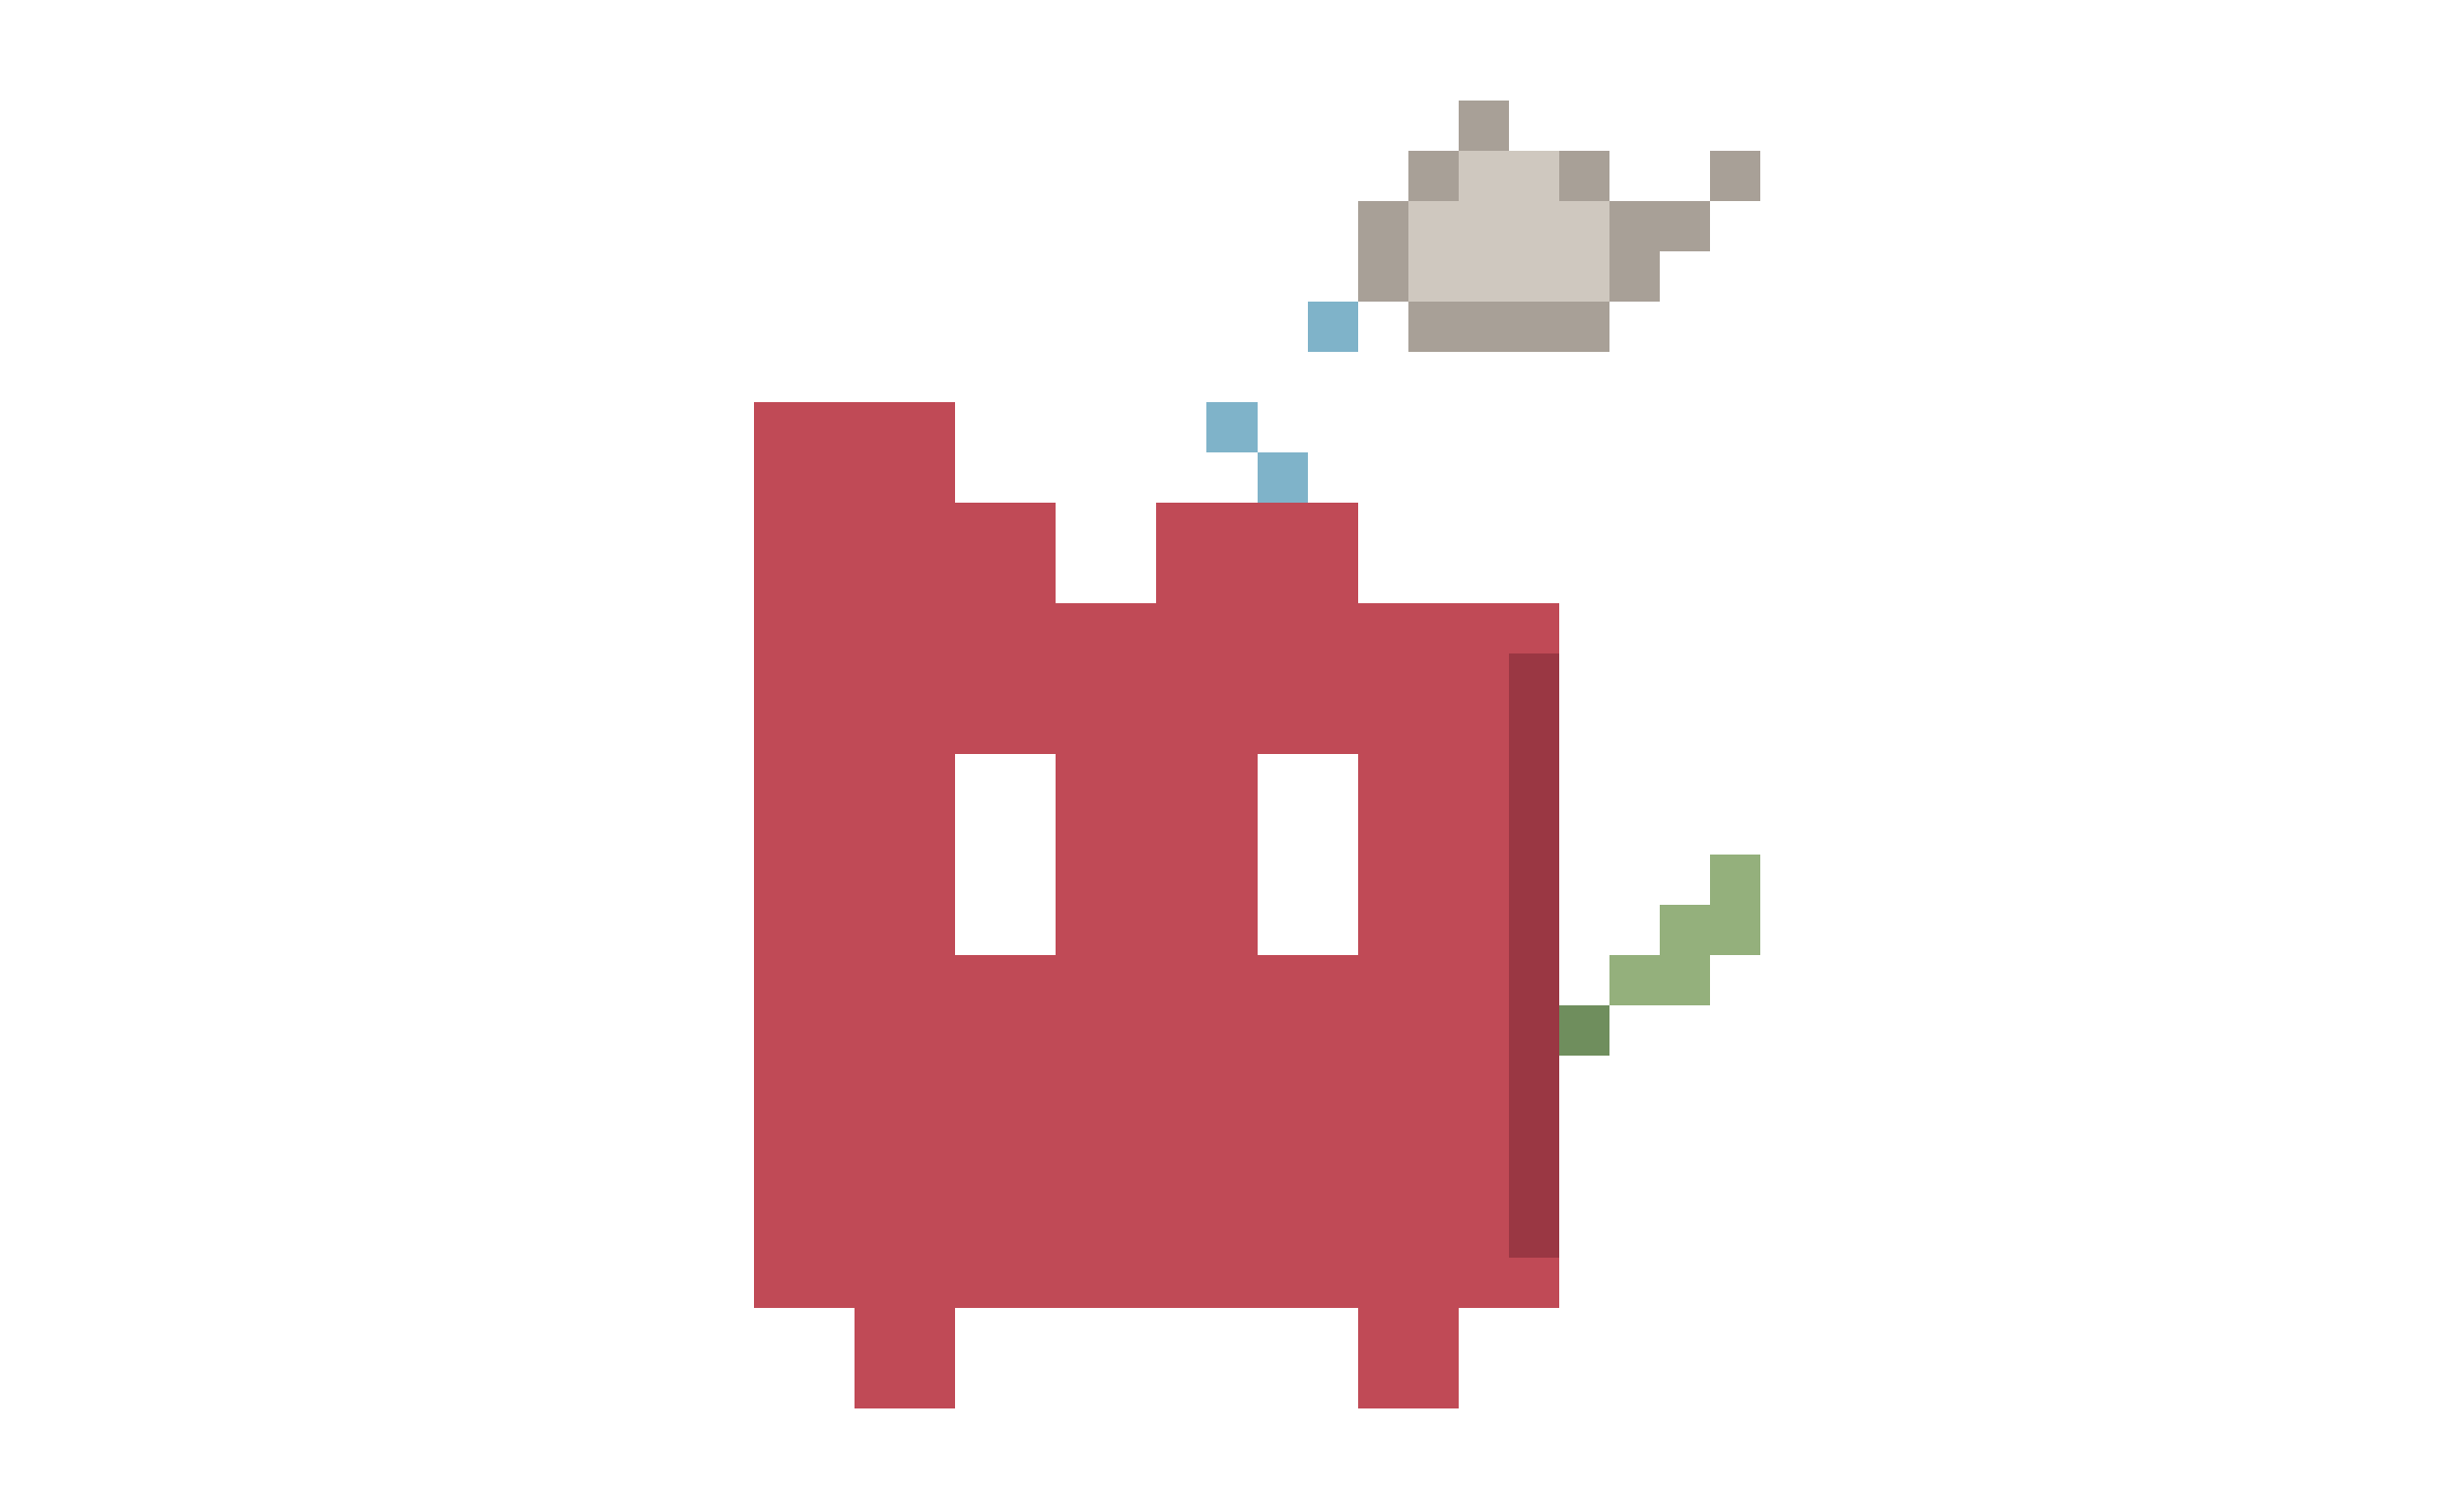
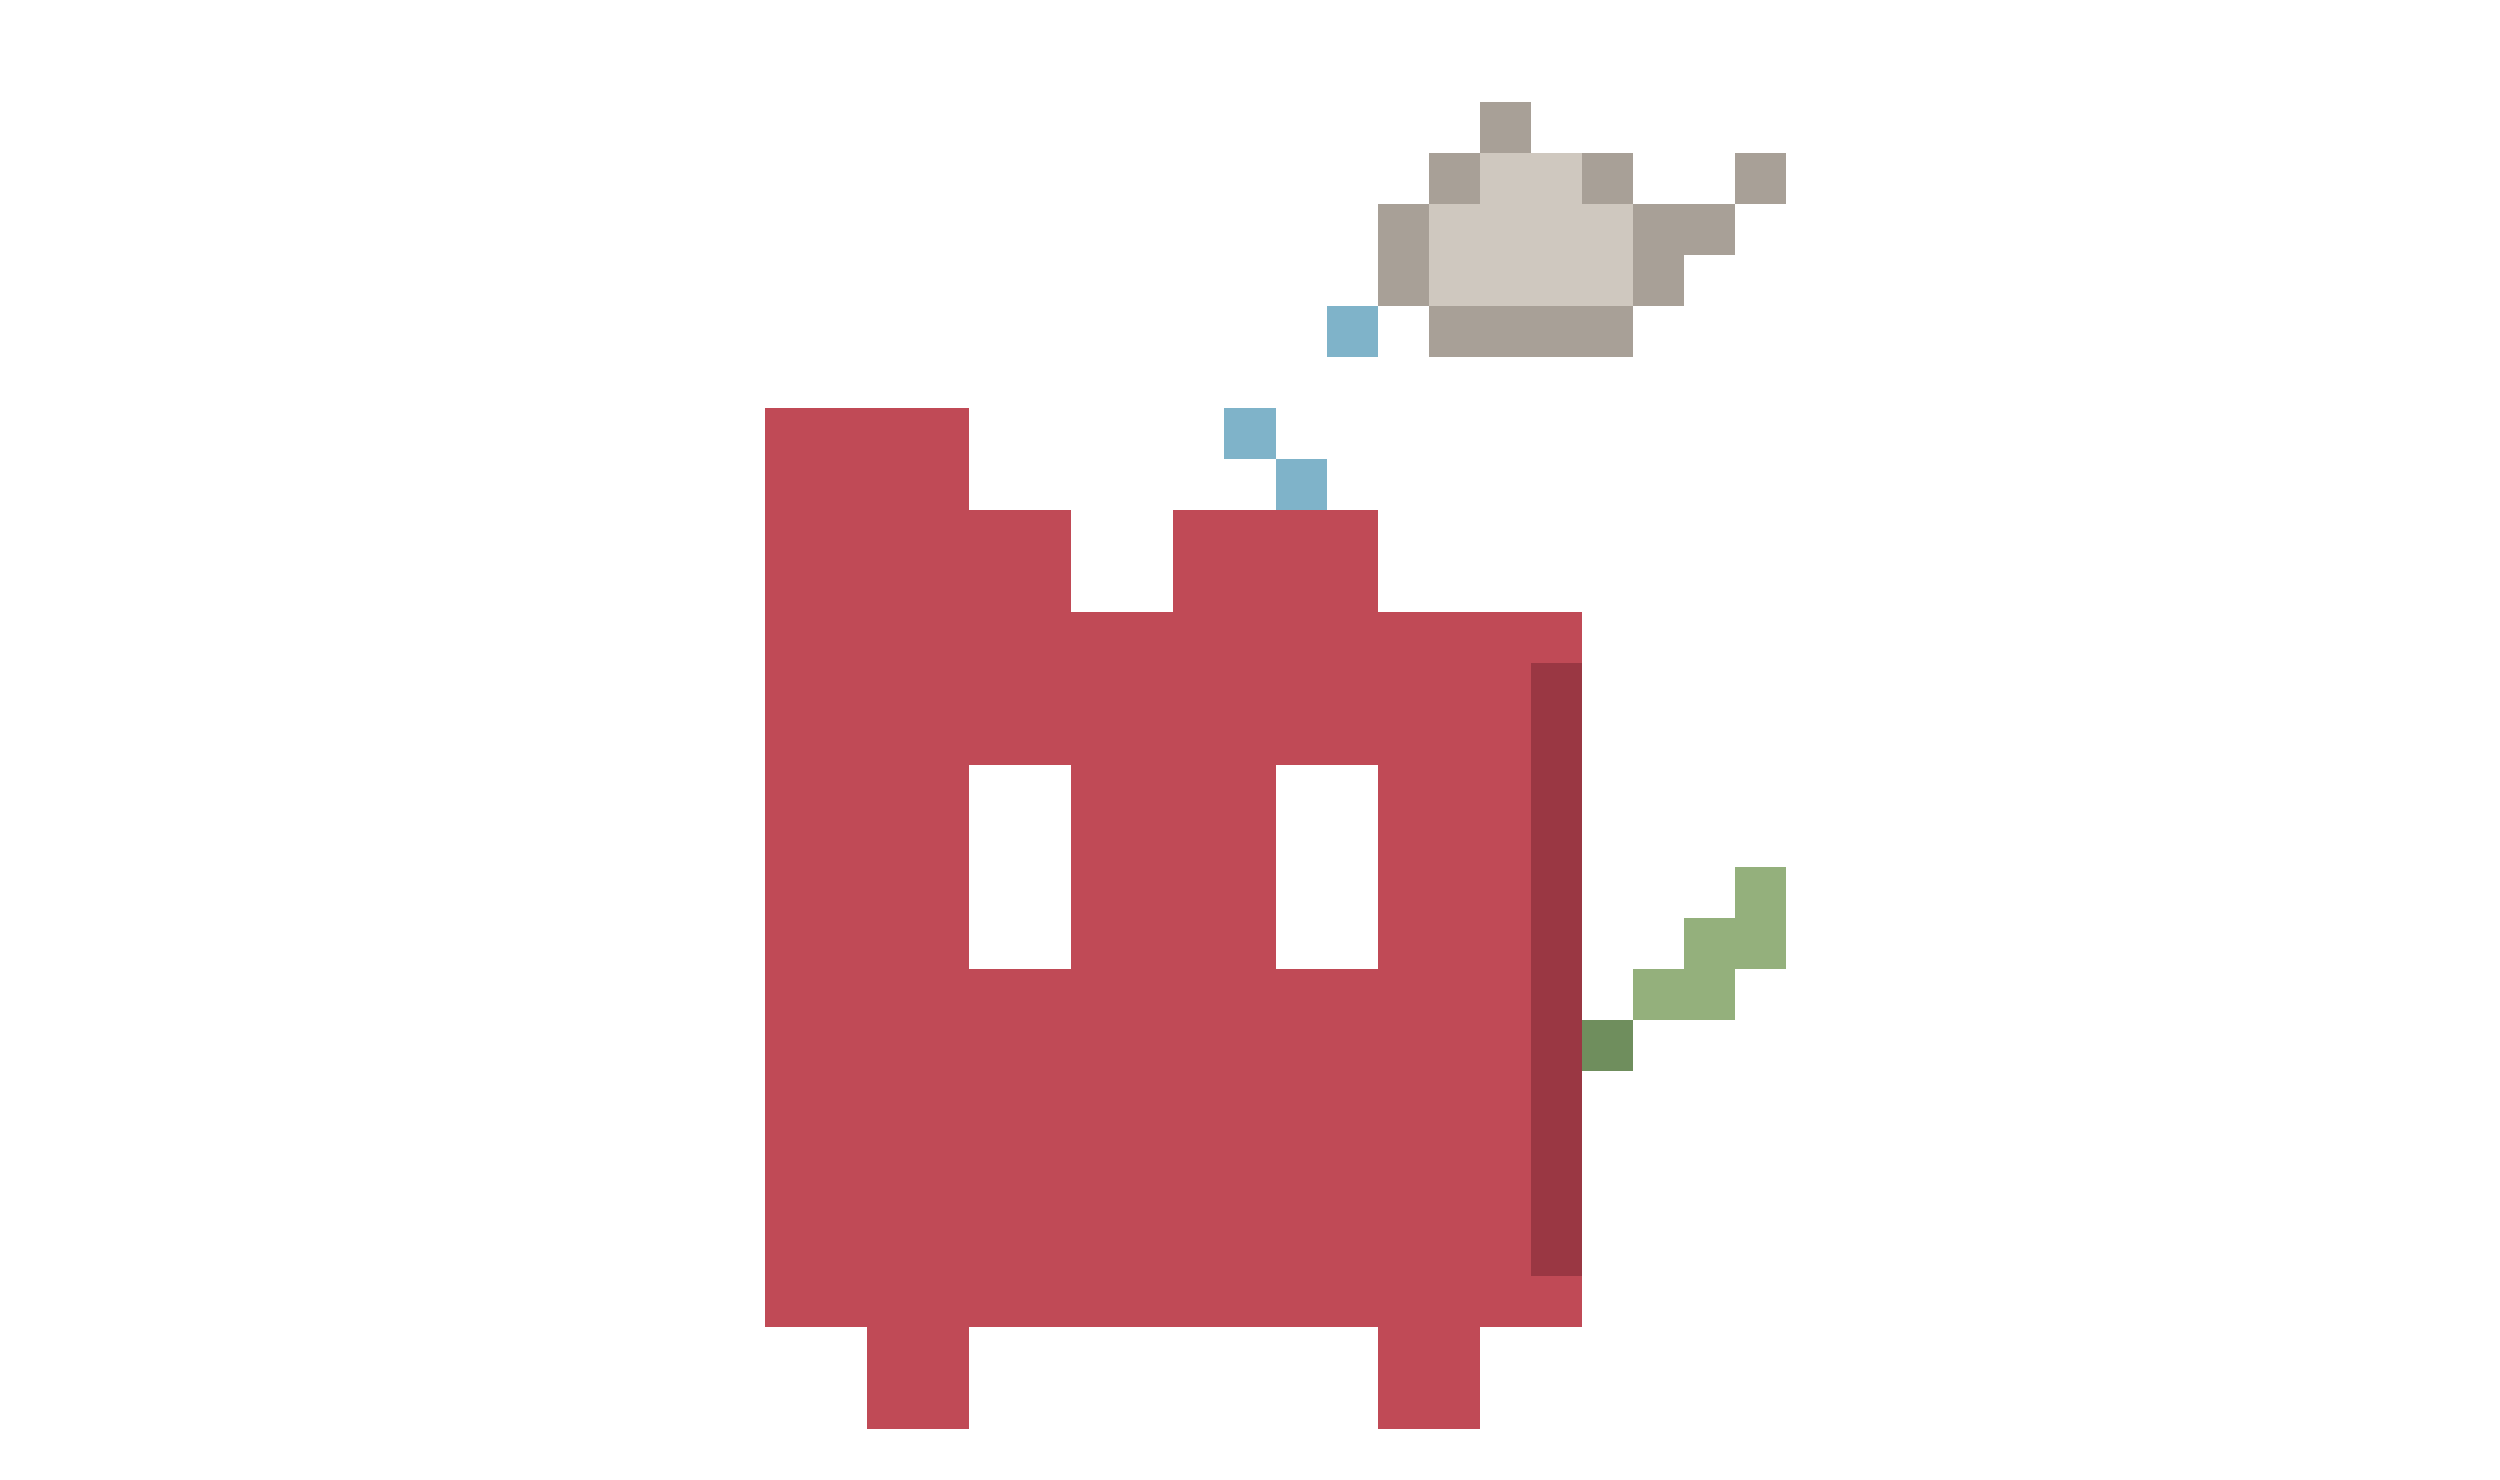
- <svg xmlns="http://www.w3.org/2000/svg" viewBox="0 0 49 30" width="294" height="180" shape-rendering="crispEdges" role="img">
+ <svg xmlns="http://www.w3.org/2000/svg" viewBox="0 0 49 29" width="294" height="174" shape-rendering="crispEdges" role="img">
  <rect x="29" y="2" width="1" height="1" fill="#A8A097" />
  <rect x="28" y="3" width="1" height="1" fill="#A8A097" />
  <rect x="29" y="3" width="2" height="1" fill="#CFC8BF" />
  <rect x="31" y="3" width="1" height="1" fill="#A8A097" />
  <rect x="34" y="3" width="1" height="1" fill="#A8A097" />
  <rect x="27" y="4" width="1" height="1" fill="#A8A097" />
  <rect x="28" y="4" width="4" height="1" fill="#CFC8BF" />
  <rect x="32" y="4" width="2" height="1" fill="#A8A097" />
  <rect x="27" y="5" width="1" height="1" fill="#A8A097" />
  <rect x="28" y="5" width="4" height="1" fill="#CFC8BF" />
  <rect x="32" y="5" width="1" height="1" fill="#A8A097" />
  <rect x="26" y="6" width="1" height="1" fill="#7FB3C9" />
  <rect x="28" y="6" width="4" height="1" fill="#A8A097" />
  <rect x="15" y="8" width="4" height="1" fill="#C04A56" />
  <rect x="24" y="8" width="1" height="1" fill="#7FB3C9" />
  <rect x="15" y="9" width="4" height="1" fill="#C04A56" />
  <rect x="25" y="9" width="1" height="1" fill="#7FB3C9" />
  <rect x="15" y="10" width="6" height="1" fill="#C04A56" />
  <rect x="23" y="10" width="4" height="1" fill="#C04A56" />
  <rect x="15" y="11" width="6" height="1" fill="#C04A56" />
  <rect x="23" y="11" width="4" height="1" fill="#C04A56" />
  <rect x="15" y="12" width="16" height="1" fill="#C04A56" />
  <rect x="15" y="13" width="15" height="1" fill="#C04A56" />
  <rect x="30" y="13" width="1" height="1" fill="#9A3743" />
  <rect x="15" y="14" width="15" height="1" fill="#C04A56" />
  <rect x="30" y="14" width="1" height="1" fill="#9A3743" />
  <rect x="15" y="15" width="4" height="1" fill="#C04A56" />
  <rect x="21" y="15" width="4" height="1" fill="#C04A56" />
  <rect x="27" y="15" width="3" height="1" fill="#C04A56" />
  <rect x="30" y="15" width="1" height="1" fill="#9A3743" />
  <rect x="15" y="16" width="4" height="1" fill="#C04A56" />
  <rect x="21" y="16" width="4" height="1" fill="#C04A56" />
  <rect x="27" y="16" width="3" height="1" fill="#C04A56" />
  <rect x="30" y="16" width="1" height="1" fill="#9A3743" />
  <rect x="15" y="17" width="4" height="1" fill="#C04A56" />
  <rect x="21" y="17" width="4" height="1" fill="#C04A56" />
  <rect x="27" y="17" width="3" height="1" fill="#C04A56" />
  <rect x="30" y="17" width="1" height="1" fill="#9A3743" />
  <rect x="34" y="17" width="1" height="1" fill="#94B07C" />
  <rect x="15" y="18" width="4" height="1" fill="#C04A56" />
  <rect x="21" y="18" width="4" height="1" fill="#C04A56" />
  <rect x="27" y="18" width="3" height="1" fill="#C04A56" />
  <rect x="30" y="18" width="1" height="1" fill="#9A3743" />
  <rect x="33" y="18" width="2" height="1" fill="#94B07C" />
  <rect x="15" y="19" width="15" height="1" fill="#C04A56" />
  <rect x="30" y="19" width="1" height="1" fill="#9A3743" />
  <rect x="32" y="19" width="2" height="1" fill="#94B07C" />
  <rect x="15" y="20" width="15" height="1" fill="#C04A56" />
  <rect x="30" y="20" width="1" height="1" fill="#9A3743" />
  <rect x="31" y="20" width="1" height="1" fill="#6F8E5D" />
  <rect x="15" y="21" width="15" height="1" fill="#C04A56" />
  <rect x="30" y="21" width="1" height="1" fill="#9A3743" />
  <rect x="15" y="22" width="15" height="1" fill="#C04A56" />
  <rect x="30" y="22" width="1" height="1" fill="#9A3743" />
  <rect x="15" y="23" width="15" height="1" fill="#C04A56" />
  <rect x="30" y="23" width="1" height="1" fill="#9A3743" />
  <rect x="15" y="24" width="15" height="1" fill="#C04A56" />
  <rect x="30" y="24" width="1" height="1" fill="#9A3743" />
  <rect x="15" y="25" width="16" height="1" fill="#C04A56" />
  <rect x="17" y="26" width="2" height="1" fill="#C04A56" />
  <rect x="27" y="26" width="2" height="1" fill="#C04A56" />
  <rect x="17" y="27" width="2" height="1" fill="#C04A56" />
  <rect x="27" y="27" width="2" height="1" fill="#C04A56" />
</svg>
